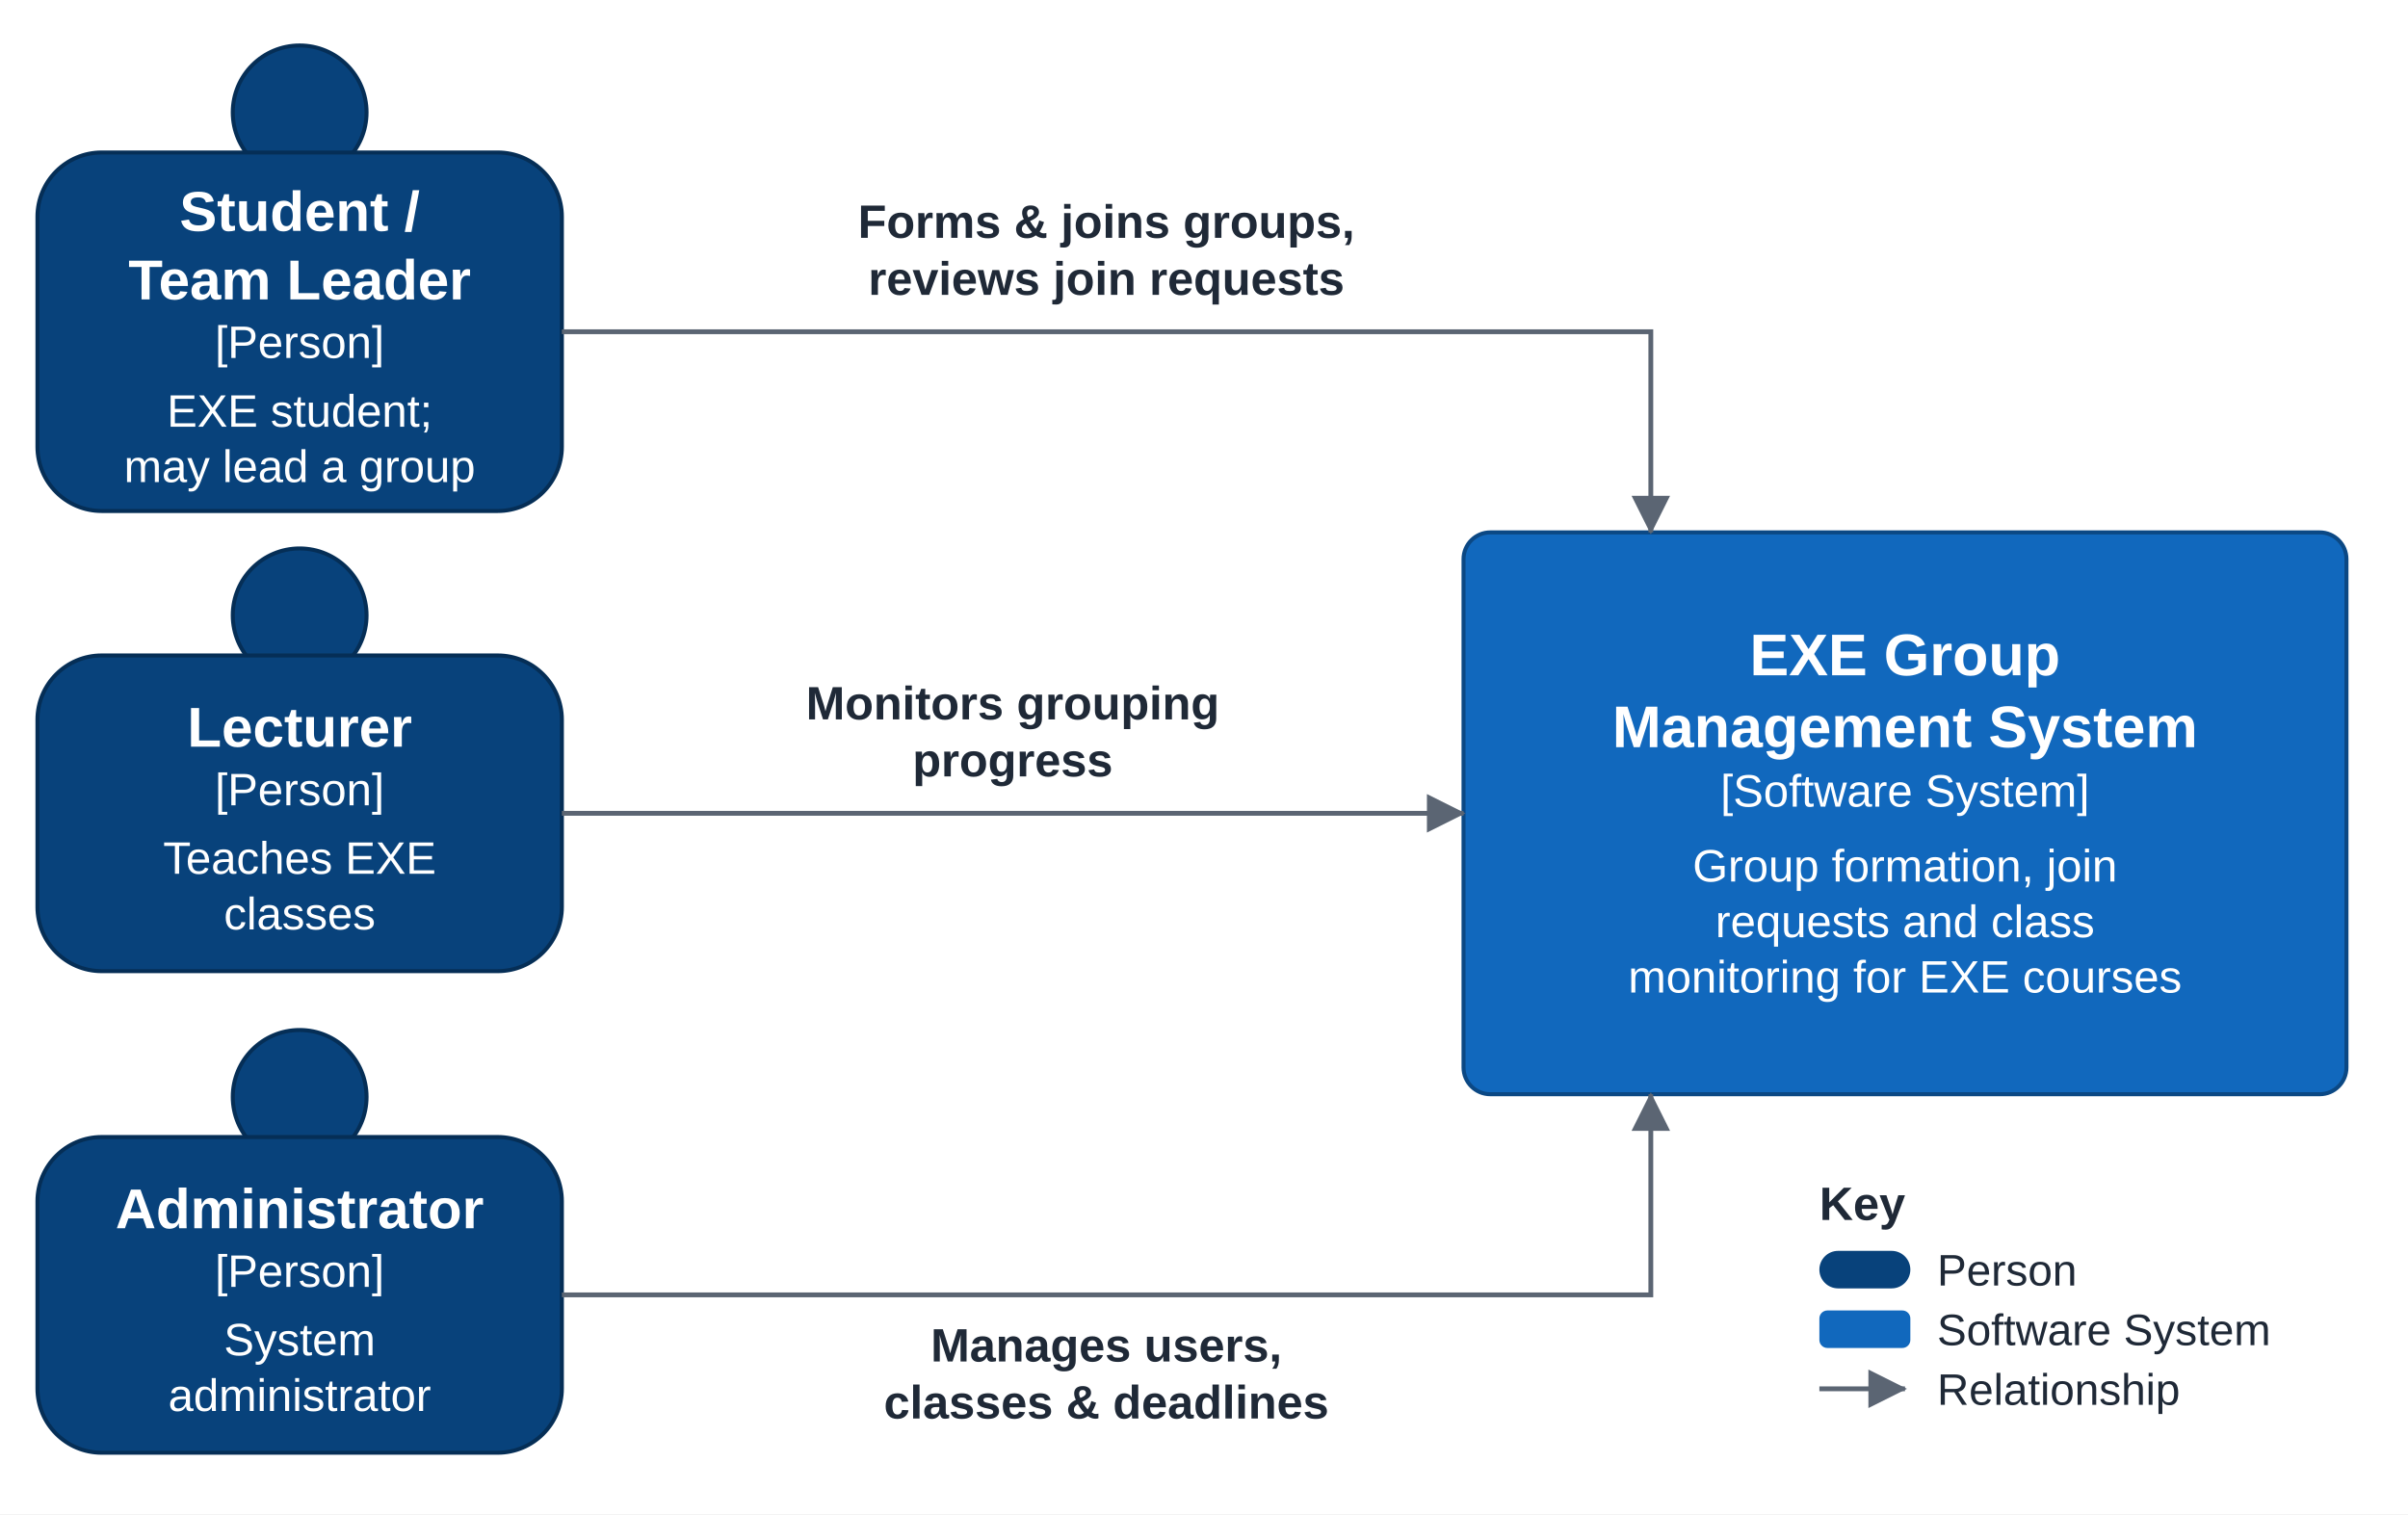
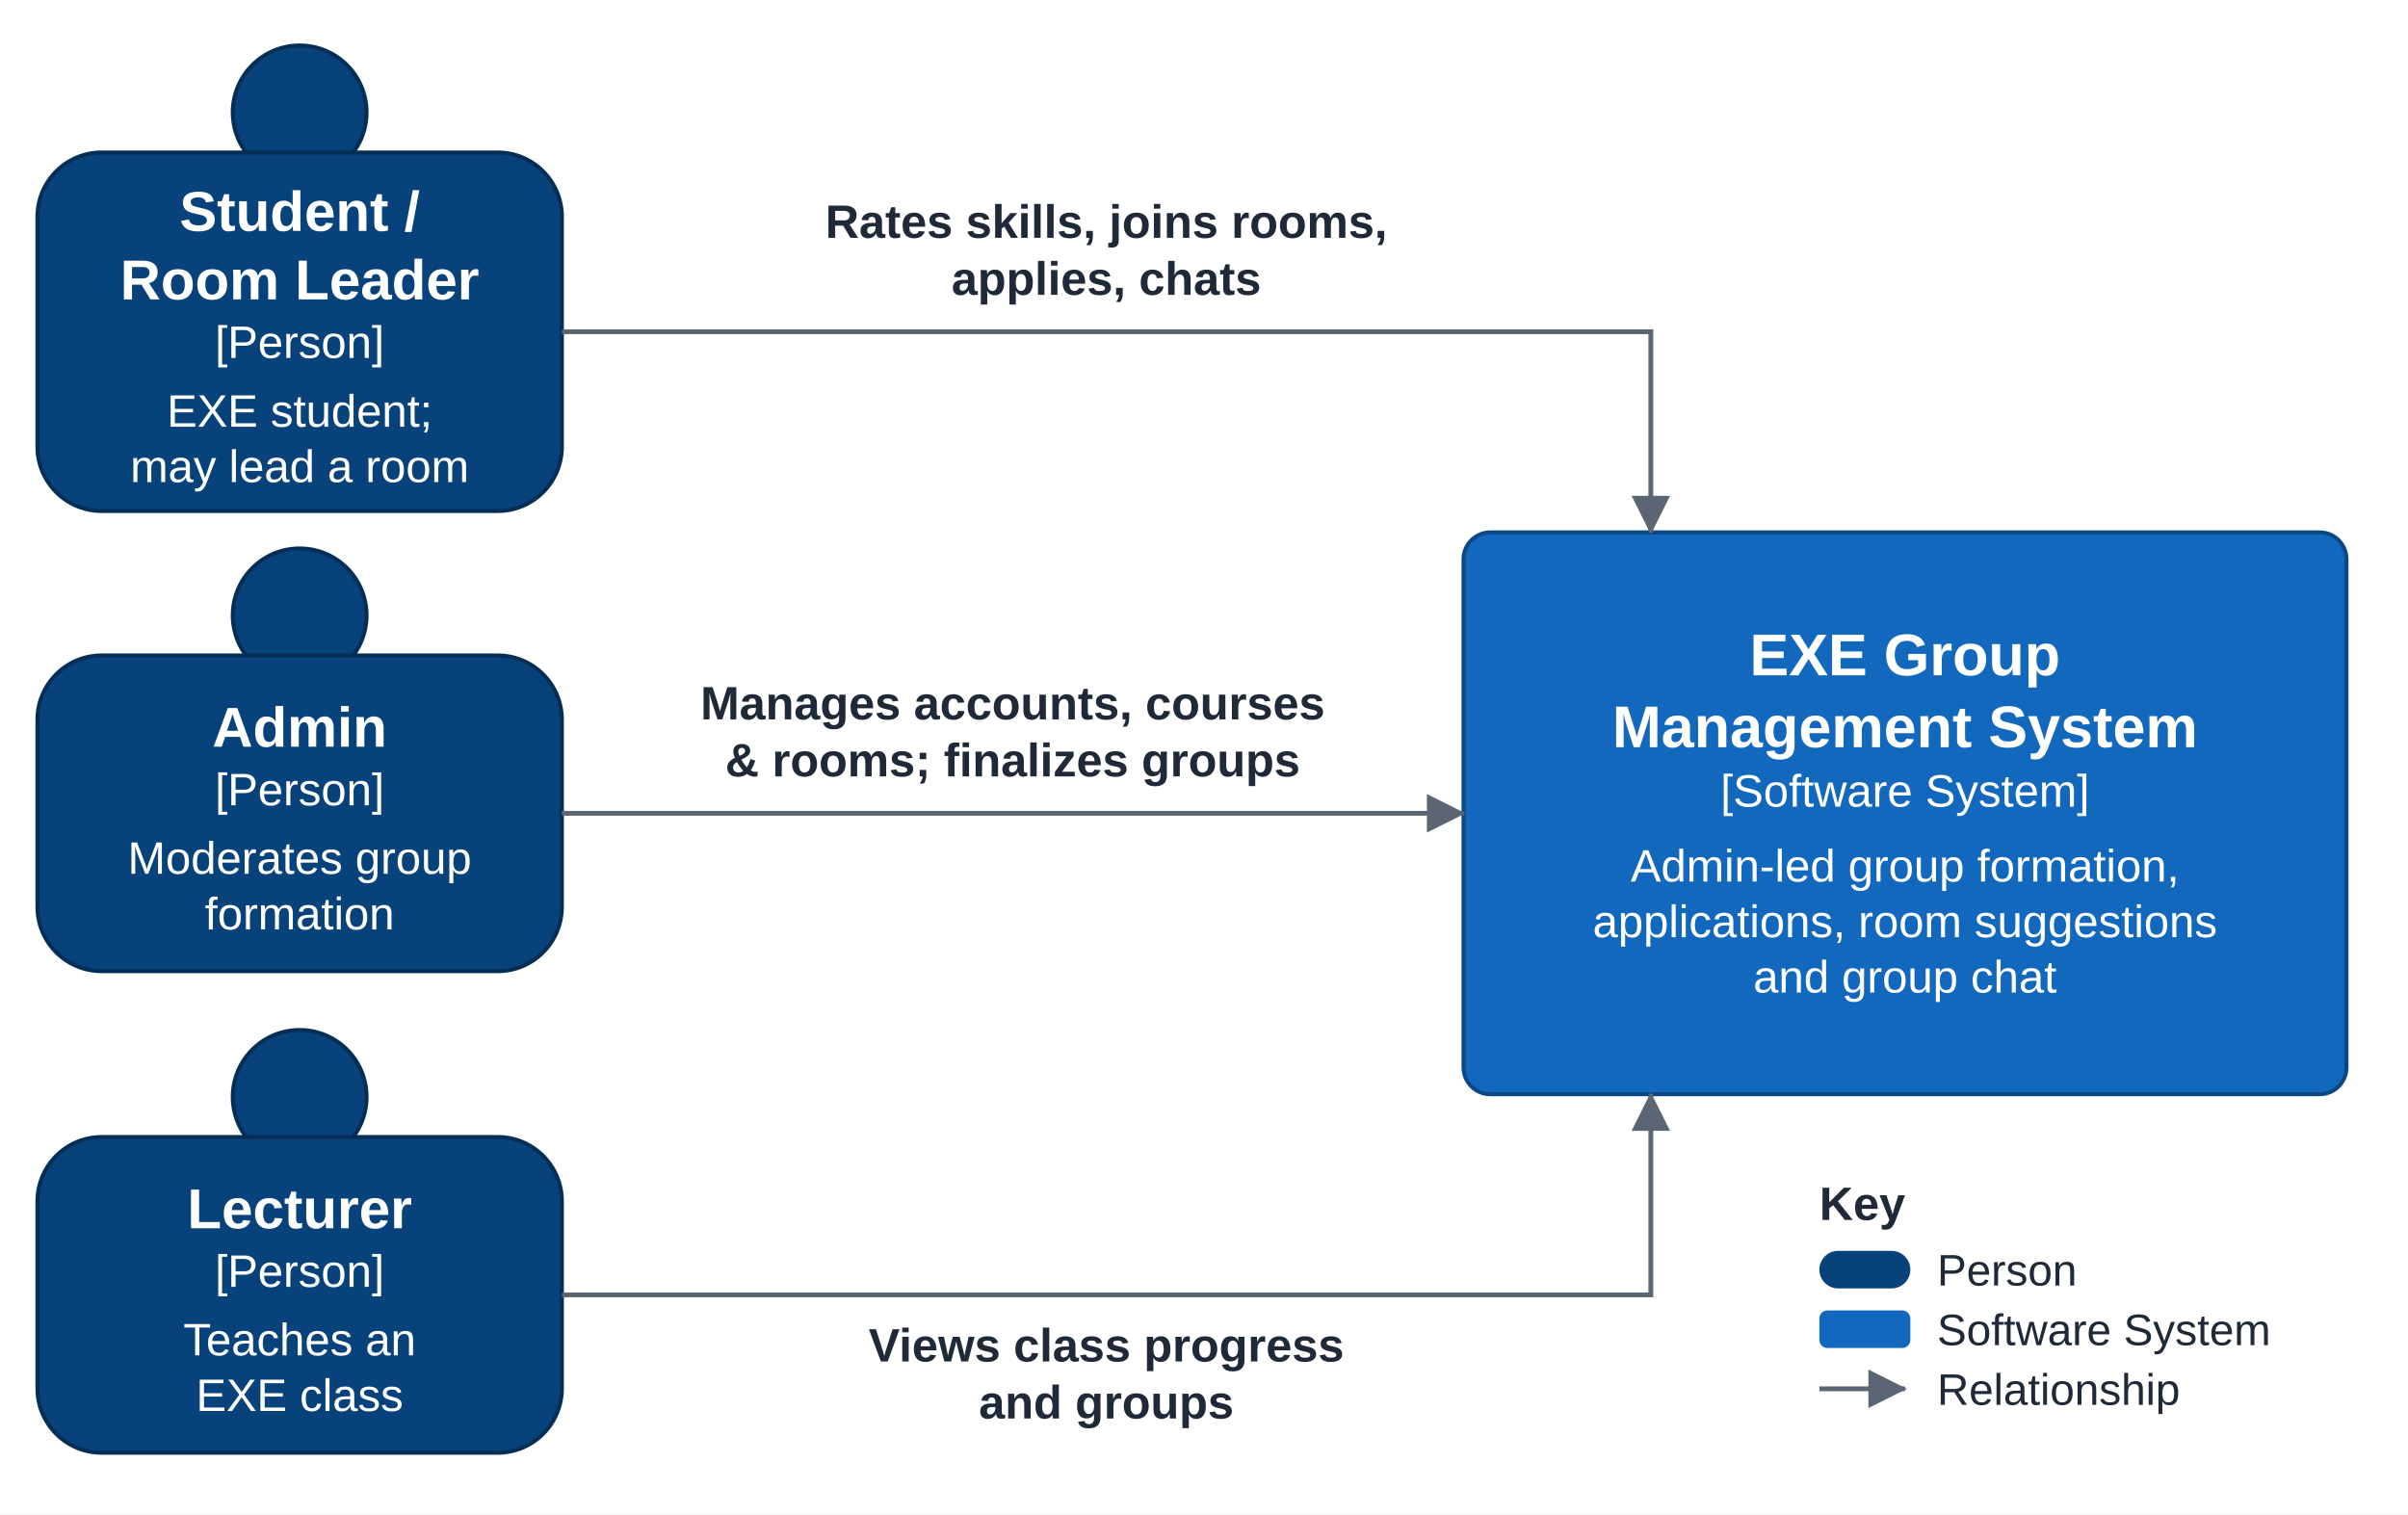
<svg xmlns="http://www.w3.org/2000/svg" width="900" height="566" viewBox="0 0 900 566">
  <defs>
    <marker id="arrow" viewBox="0 0 10 10" refX="9.5" refY="5" markerWidth="8" markerHeight="8" orient="auto-start-reverse">
      <path d="M0,0 L10,5 L0,10 z" fill="#5B6573" />
    </marker>
  </defs>
  <rect width="900" height="566" fill="#FFFFFF" />
  <circle cx="112" cy="42.0" r="25" fill="#08427B" stroke="#052E56" stroke-width="1.5" />
  <rect x="14.0" y="57.0" width="196" height="134" rx="24" fill="#08427B" stroke="#052E56" stroke-width="1.5" />
  <text x="112.0" y="86.3" font-family="'Segoe UI', Arial, Helvetica, sans-serif" font-size="21" font-weight="700" fill="#FFFFFF" text-anchor="middle">Student /</text>
-   <text x="112.0" y="111.9" font-family="'Segoe UI', Arial, Helvetica, sans-serif" font-size="21" font-weight="700" fill="#FFFFFF" text-anchor="middle">Team Leader</text>
+   <text x="112.0" y="111.9" font-family="'Segoe UI', Arial, Helvetica, sans-serif" font-size="21" font-weight="700" fill="#FFFFFF" text-anchor="middle">Room Leader</text>
  <text x="112.0" y="133.8" font-family="'Segoe UI', Arial, Helvetica, sans-serif" font-size="17" font-weight="400" fill="#FFFFFF" text-anchor="middle">[Person]</text>
  <text x="112.0" y="159.5" font-family="'Segoe UI', Arial, Helvetica, sans-serif" font-size="17" font-weight="400" fill="#FFFFFF" text-anchor="middle">EXE student;</text>
-   <text x="112.0" y="180.2" font-family="'Segoe UI', Arial, Helvetica, sans-serif" font-size="17" font-weight="400" fill="#FFFFFF" text-anchor="middle">may lead a group</text>
+   <text x="112.0" y="180.2" font-family="'Segoe UI', Arial, Helvetica, sans-serif" font-size="17" font-weight="400" fill="#FFFFFF" text-anchor="middle">may lead a room</text>
  <circle cx="112" cy="230.0" r="25" fill="#08427B" stroke="#052E56" stroke-width="1.5" />
  <rect x="14.0" y="245.0" width="196" height="118" rx="24" fill="#08427B" stroke="#052E56" stroke-width="1.5" />
-   <text x="112.0" y="279.1" font-family="'Segoe UI', Arial, Helvetica, sans-serif" font-size="21" font-weight="700" fill="#FFFFFF" text-anchor="middle">Lecturer</text>
+   <text x="112.0" y="279.1" font-family="'Segoe UI', Arial, Helvetica, sans-serif" font-size="21" font-weight="700" fill="#FFFFFF" text-anchor="middle">Admin</text>
  <text x="112.0" y="301.0" font-family="'Segoe UI', Arial, Helvetica, sans-serif" font-size="17" font-weight="400" fill="#FFFFFF" text-anchor="middle">[Person]</text>
-   <text x="112.0" y="326.6" font-family="'Segoe UI', Arial, Helvetica, sans-serif" font-size="17" font-weight="400" fill="#FFFFFF" text-anchor="middle">Teaches EXE</text>
-   <text x="112.0" y="347.4" font-family="'Segoe UI', Arial, Helvetica, sans-serif" font-size="17" font-weight="400" fill="#FFFFFF" text-anchor="middle">classes</text>
+   <text x="112.0" y="326.6" font-family="'Segoe UI', Arial, Helvetica, sans-serif" font-size="17" font-weight="400" fill="#FFFFFF" text-anchor="middle">Moderates group</text>
+   <text x="112.0" y="347.4" font-family="'Segoe UI', Arial, Helvetica, sans-serif" font-size="17" font-weight="400" fill="#FFFFFF" text-anchor="middle">formation</text>
  <circle cx="112" cy="410.0" r="25" fill="#08427B" stroke="#052E56" stroke-width="1.5" />
  <rect x="14.0" y="425.0" width="196" height="118" rx="24" fill="#08427B" stroke="#052E56" stroke-width="1.5" />
-   <text x="112.0" y="459.1" font-family="'Segoe UI', Arial, Helvetica, sans-serif" font-size="21" font-weight="700" fill="#FFFFFF" text-anchor="middle">Administrator</text>
+   <text x="112.0" y="459.1" font-family="'Segoe UI', Arial, Helvetica, sans-serif" font-size="21" font-weight="700" fill="#FFFFFF" text-anchor="middle">Lecturer</text>
  <text x="112.0" y="481.0" font-family="'Segoe UI', Arial, Helvetica, sans-serif" font-size="17" font-weight="400" fill="#FFFFFF" text-anchor="middle">[Person]</text>
-   <text x="112.0" y="506.6" font-family="'Segoe UI', Arial, Helvetica, sans-serif" font-size="17" font-weight="400" fill="#FFFFFF" text-anchor="middle">System</text>
-   <text x="112.0" y="527.4" font-family="'Segoe UI', Arial, Helvetica, sans-serif" font-size="17" font-weight="400" fill="#FFFFFF" text-anchor="middle">administrator</text>
+   <text x="112.0" y="506.6" font-family="'Segoe UI', Arial, Helvetica, sans-serif" font-size="17" font-weight="400" fill="#FFFFFF" text-anchor="middle">Teaches an</text>
+   <text x="112.0" y="527.4" font-family="'Segoe UI', Arial, Helvetica, sans-serif" font-size="17" font-weight="400" fill="#FFFFFF" text-anchor="middle">EXE class</text>
  <rect x="547.0" y="199.0" width="330" height="210" rx="10" fill="#1168BD" stroke="#0B4884" stroke-width="1.5" />
  <text x="712.0" y="252.4" font-family="'Segoe UI', Arial, Helvetica, sans-serif" font-size="22" font-weight="700" fill="#FFFFFF" text-anchor="middle">EXE Group</text>
  <text x="712.0" y="279.3" font-family="'Segoe UI', Arial, Helvetica, sans-serif" font-size="22" font-weight="700" fill="#FFFFFF" text-anchor="middle">Management System</text>
  <text x="712.0" y="301.5" font-family="'Segoe UI', Arial, Helvetica, sans-serif" font-size="17" font-weight="400" fill="#FFFFFF" text-anchor="middle">[Software System]</text>
-   <text x="712.0" y="329.5" font-family="'Segoe UI', Arial, Helvetica, sans-serif" font-size="17" font-weight="400" fill="#FFFFFF" text-anchor="middle">Group formation, join</text>
-   <text x="712.0" y="350.3" font-family="'Segoe UI', Arial, Helvetica, sans-serif" font-size="17" font-weight="400" fill="#FFFFFF" text-anchor="middle">requests and class</text>
-   <text x="712.0" y="371.0" font-family="'Segoe UI', Arial, Helvetica, sans-serif" font-size="17" font-weight="400" fill="#FFFFFF" text-anchor="middle">monitoring for EXE courses</text>
+   <text x="712.0" y="329.5" font-family="'Segoe UI', Arial, Helvetica, sans-serif" font-size="17" font-weight="400" fill="#FFFFFF" text-anchor="middle">Admin-led group formation,</text>
+   <text x="712.0" y="350.3" font-family="'Segoe UI', Arial, Helvetica, sans-serif" font-size="17" font-weight="400" fill="#FFFFFF" text-anchor="middle">applications, room suggestions</text>
+   <text x="712.0" y="371.0" font-family="'Segoe UI', Arial, Helvetica, sans-serif" font-size="17" font-weight="400" fill="#FFFFFF" text-anchor="middle">and group chat</text>
  <path d="M210.0,124.0 L617.0,124.0 L617.0,199.0" fill="none" stroke="#5B6573" stroke-width="1.8" marker-end="url(#arrow)" />
  <path d="M210.0,304.0 L547.0,304.0" fill="none" stroke="#5B6573" stroke-width="1.8" marker-end="url(#arrow)" />
  <path d="M210.0,484.0 L617.0,484.0 L617.0,409.0" fill="none" stroke="#5B6573" stroke-width="1.8" marker-end="url(#arrow)" />
  <text x="680" y="456" font-family="'Segoe UI', Arial, Helvetica, sans-serif" font-size="17.5" font-weight="700" fill="#1F2937">Key</text>
  <rect x="680" y="467.55" width="34" height="14.025" rx="7" fill="#08427B" />
  <text x="724" y="480.5" font-family="'Segoe UI', Arial, Helvetica, sans-serif" font-size="16.5" fill="#1F2937">Person</text>
  <rect x="680" y="489.825" width="34" height="14.025" rx="3" fill="#1168BD" />
  <text x="724" y="502.8" font-family="'Segoe UI', Arial, Helvetica, sans-serif" font-size="16.5" fill="#1F2937">Software System</text>
  <path d="M680,519.113 L712,519.113" stroke="#5B6573" stroke-width="1.8" marker-end="url(#arrow)" />
  <text x="724" y="525.1" font-family="'Segoe UI', Arial, Helvetica, sans-serif" font-size="16.5" fill="#1F2937">Relationship</text>
-   <rect x="322.1" y="70.7" width="182.7" height="46.7" rx="3" fill="#FFFFFF" />
-   <text x="413.5" y="88.9" font-family="'Segoe UI', Arial, Helvetica, sans-serif" font-size="17.5" font-weight="600" fill="#1F2937" text-anchor="middle">Forms &amp; joins groups,</text>
-   <text x="413.5" y="110.2" font-family="'Segoe UI', Arial, Helvetica, sans-serif" font-size="17.5" font-weight="600" fill="#1F2937" text-anchor="middle">reviews join requests</text>
-   <rect x="298.4" y="250.7" width="160.1" height="46.7" rx="3" fill="#FFFFFF" />
-   <text x="378.5" y="268.9" font-family="'Segoe UI', Arial, Helvetica, sans-serif" font-size="17.5" font-weight="600" fill="#1F2937" text-anchor="middle">Monitors grouping</text>
-   <text x="378.5" y="290.2" font-family="'Segoe UI', Arial, Helvetica, sans-serif" font-size="17.5" font-weight="600" fill="#1F2937" text-anchor="middle">progress</text>
-   <rect x="332.9" y="490.6" width="161.2" height="46.7" rx="3" fill="#FFFFFF" />
-   <text x="413.5" y="508.9" font-family="'Segoe UI', Arial, Helvetica, sans-serif" font-size="17.5" font-weight="600" fill="#1F2937" text-anchor="middle">Manages users,</text>
-   <text x="413.5" y="530.2" font-family="'Segoe UI', Arial, Helvetica, sans-serif" font-size="17.5" font-weight="600" fill="#1F2937" text-anchor="middle">classes &amp; deadlines</text>
+   <rect x="312.9" y="70.7" width="201.3" height="46.7" rx="3" fill="#FFFFFF" />
+   <text x="413.5" y="88.9" font-family="'Segoe UI', Arial, Helvetica, sans-serif" font-size="17.5" font-weight="600" fill="#1F2937" text-anchor="middle">Rates skills, joins rooms,</text>
+   <text x="413.5" y="110.2" font-family="'Segoe UI', Arial, Helvetica, sans-serif" font-size="17.5" font-weight="600" fill="#1F2937" text-anchor="middle">applies, chats</text>
+   <rect x="265.9" y="250.7" width="225.3" height="46.7" rx="3" fill="#FFFFFF" />
+   <text x="378.5" y="268.9" font-family="'Segoe UI', Arial, Helvetica, sans-serif" font-size="17.5" font-weight="600" fill="#1F2937" text-anchor="middle">Manages accounts, courses</text>
+   <text x="378.5" y="290.2" font-family="'Segoe UI', Arial, Helvetica, sans-serif" font-size="17.5" font-weight="600" fill="#1F2937" text-anchor="middle">&amp; rooms; finalizes groups</text>
+   <rect x="328.0" y="490.6" width="171.0" height="46.7" rx="3" fill="#FFFFFF" />
+   <text x="413.5" y="508.9" font-family="'Segoe UI', Arial, Helvetica, sans-serif" font-size="17.5" font-weight="600" fill="#1F2937" text-anchor="middle">Views class progress</text>
+   <text x="413.5" y="530.2" font-family="'Segoe UI', Arial, Helvetica, sans-serif" font-size="17.5" font-weight="600" fill="#1F2937" text-anchor="middle">and groups</text>
</svg>
